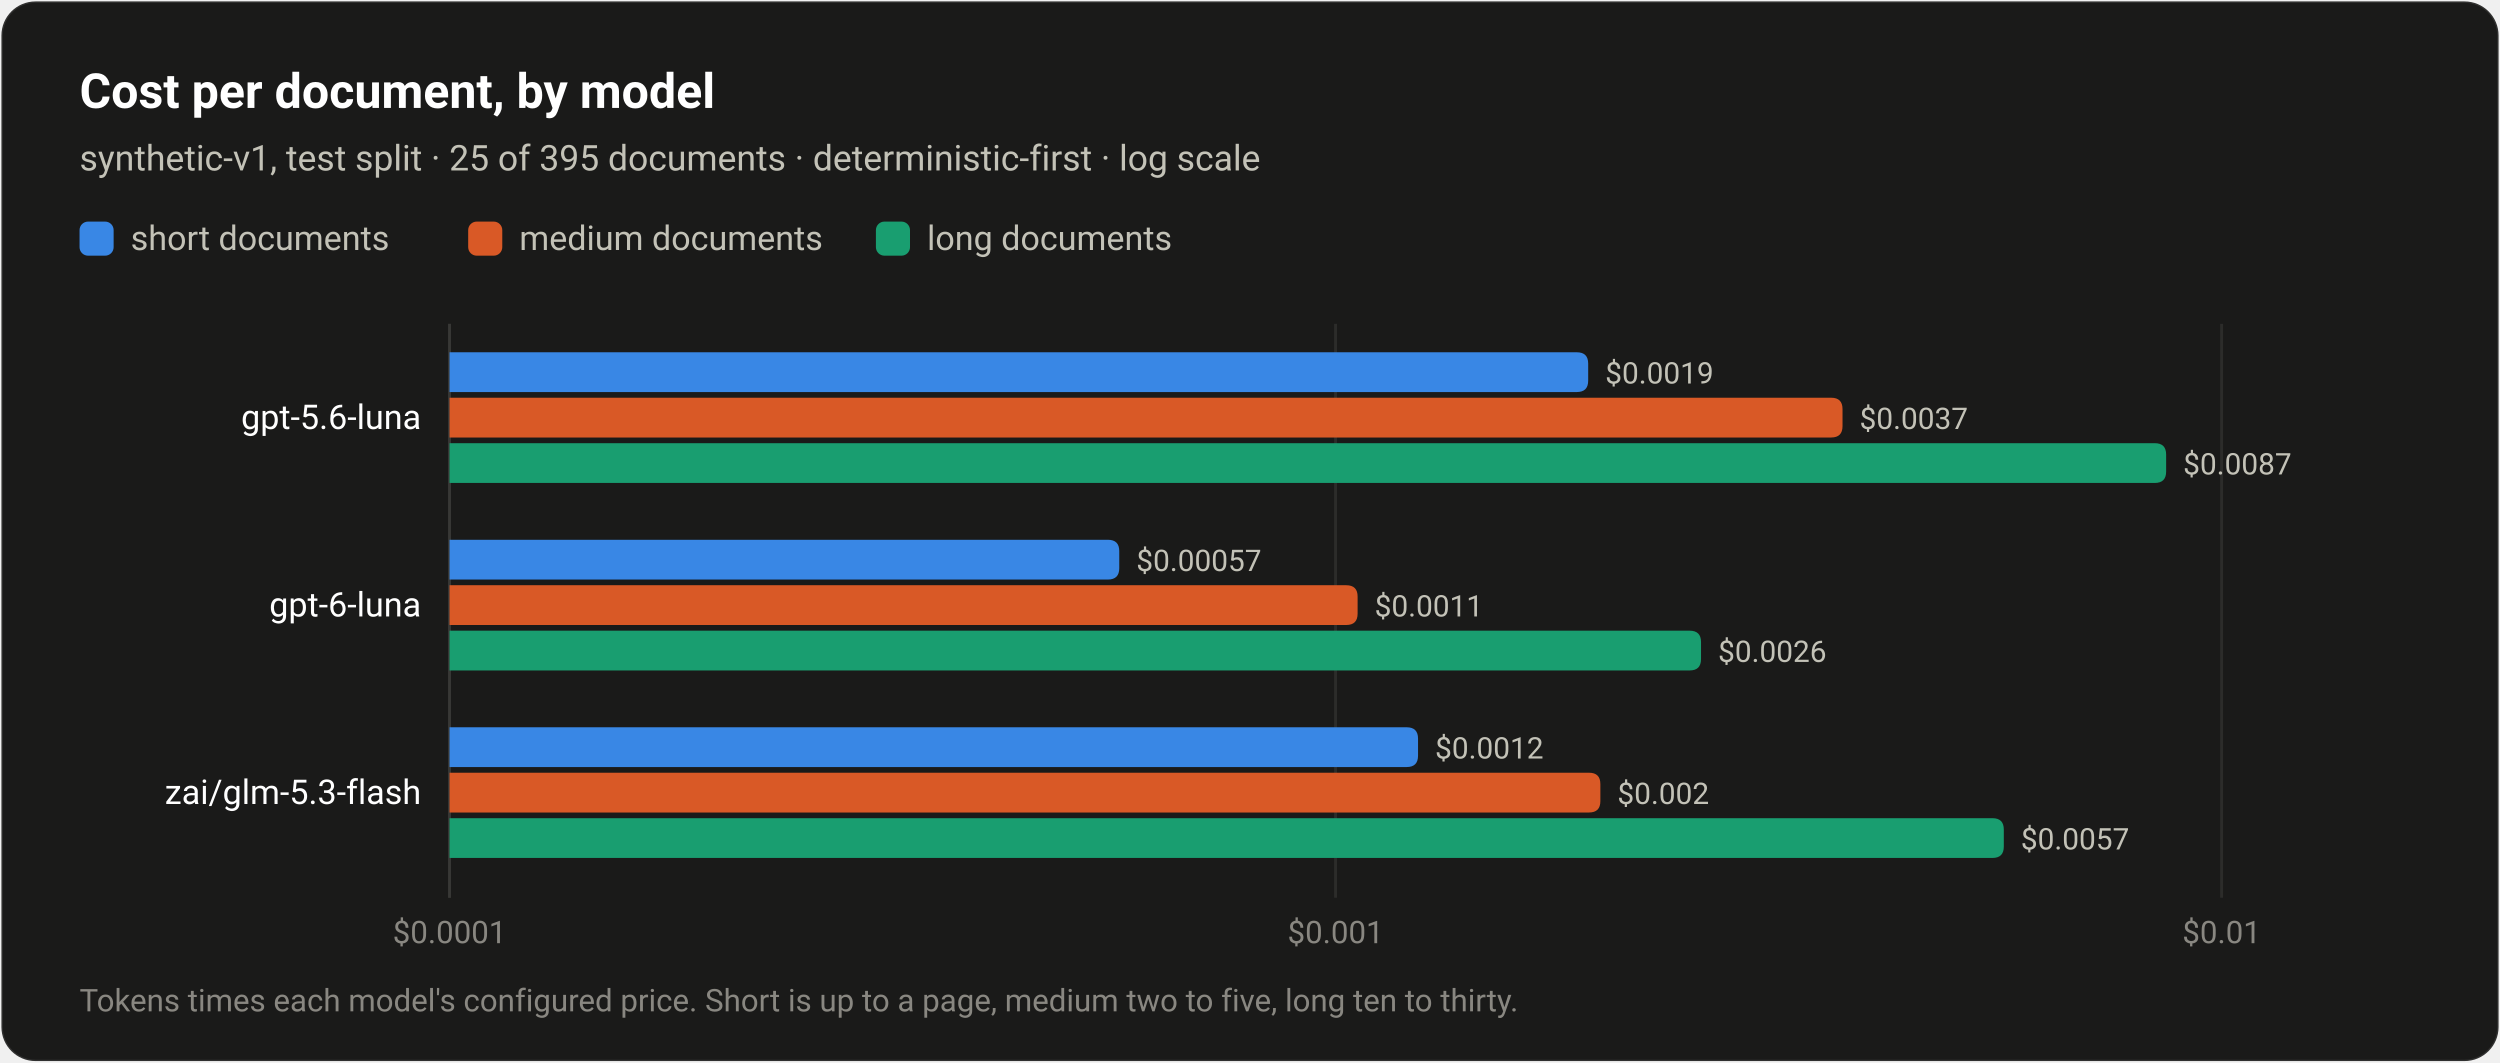
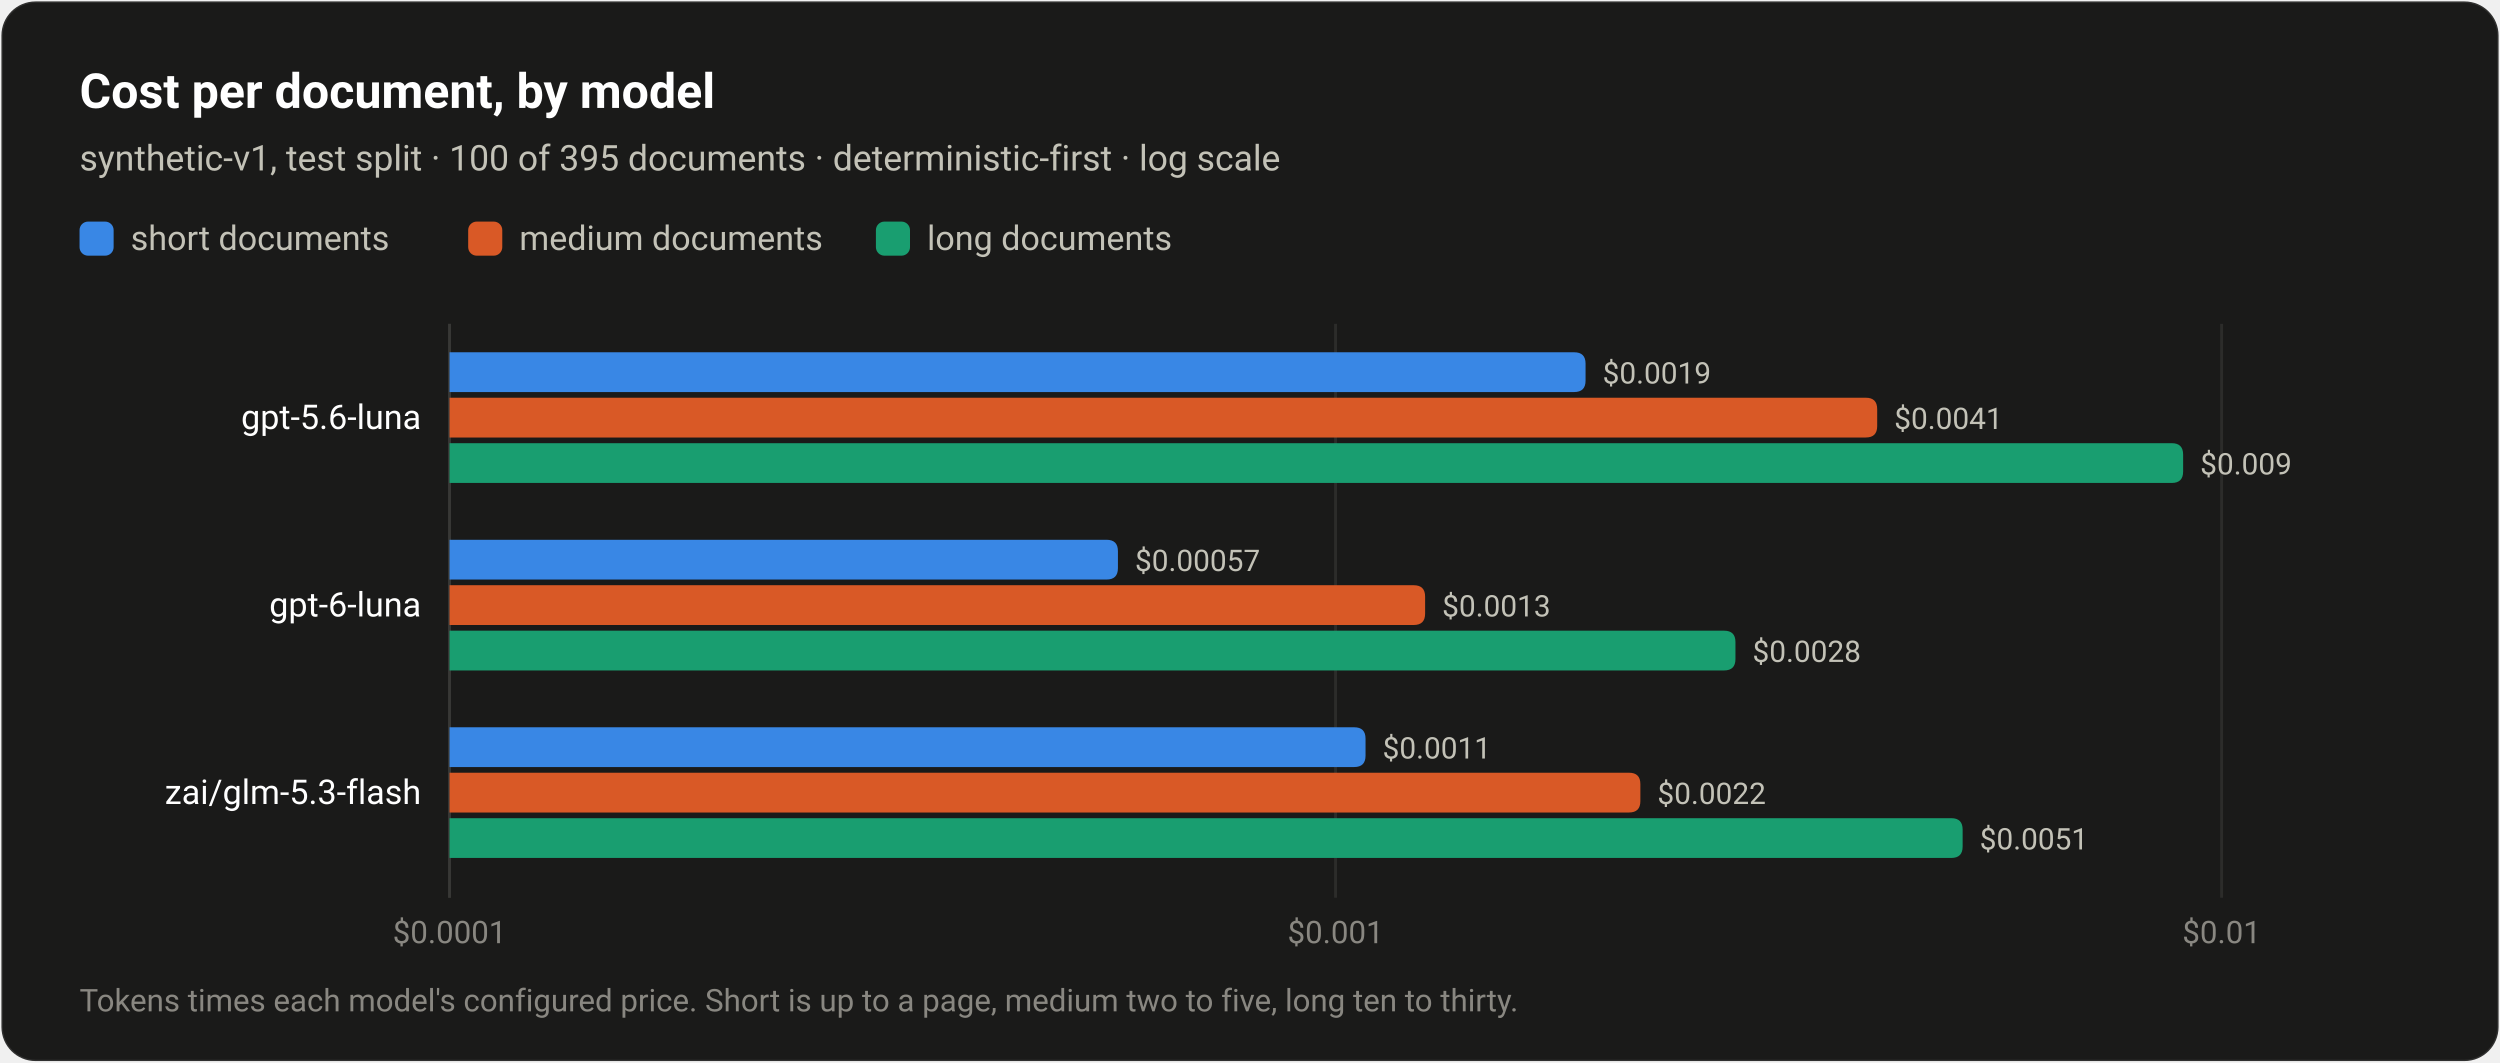
<svg xmlns="http://www.w3.org/2000/svg" width="880" height="374" viewBox="0 0 880 374" role="img" aria-labelledby="t d" font-family="system-ui, -apple-system, &quot;Segoe UI&quot;, Roboto, sans-serif">
  <rect x="0.5" y="0.5" width="879" height="373" rx="12" fill="#1a1a19" stroke="rgba(255,255,255,0.10)" />
  <text x="28" y="38" font-size="17" font-weight="600" fill="#ffffff">Cost per document, by model</text>
-   <text x="28" y="60" font-size="12.5" fill="#c3c2b7">synthetic-v1, test split · 25 of 395 documents · deterministic-first · log scale</text>
+   <text x="28" y="60" font-size="12.5" fill="#c3c2b7">synthetic-v1, test split · 100 of 395 documents · deterministic-first · log scale</text>
  <rect x="28" y="78" width="12" height="12" rx="3" fill="#3987e5" />
  <text x="46" y="88" font-size="12" fill="#c3c2b7">short documents</text>
  <rect x="164.8" y="78" width="12" height="12" rx="3" fill="#d95926" />
  <text x="182.8" y="88" font-size="12" fill="#c3c2b7">medium documents</text>
  <rect x="308.32" y="78" width="12" height="12" rx="3" fill="#199e70" />
  <text x="326.32" y="88" font-size="12" fill="#c3c2b7">long documents</text>
  <line x1="158.24" y1="114" x2="158.24" y2="316" stroke="#2c2c2a" />
  <text x="158.24" y="332" font-size="11" fill="#898781" text-anchor="middle">$0.0001</text>
  <line x1="470.12" y1="114" x2="470.12" y2="316" stroke="#2c2c2a" />
  <text x="470.12" y="332" font-size="11" fill="#898781" text-anchor="middle">$0.001</text>
  <line x1="782" y1="114" x2="782" y2="316" stroke="#2c2c2a" />
  <text x="782" y="332" font-size="11" fill="#898781" text-anchor="middle">$0.01</text>
  <line x1="158.24" y1="114" x2="158.24" y2="316" stroke="#383835" />
  <text x="148.24" y="151" font-size="12" fill="#ffffff" text-anchor="end">gpt-5.6-luna</text>
  <g>
-     <path d="M158.24 124H555.04Q559.04 124 559.04 128V134Q559.04 138 555.04 138H158.24Z" fill="#3987e5" />
+     <path d="M158.24 124H554.12Q558.12 124 558.12 128V134Q558.12 138 554.12 138H158.24Z" fill="#3987e5" />
  </g>
-   <text x="565.04" y="135" font-size="10.5" fill="#c3c2b7">$0.0019</text>
+   <text x="564.12" y="135" font-size="10.5" fill="#c3c2b7">$0.0019</text>
  <g>
-     <path d="M158.24 140H644.57Q648.57 140 648.57 144V150Q648.57 154 644.57 154H158.24Z" fill="#d95926" />
+     <path d="M158.24 140H656.77Q660.77 140 660.77 144V150Q660.77 154 656.77 154H158.24Z" fill="#d95926" />
  </g>
-   <text x="654.57" y="151" font-size="10.5" fill="#c3c2b7">$0.0037</text>
+   <text x="666.77" y="151" font-size="10.5" fill="#c3c2b7">$0.0041</text>
  <g>
-     <path d="M158.24 156H758.48Q762.48 156 762.48 160V166Q762.48 170 758.48 170H158.24Z" fill="#199e70" />
+     <path d="M158.24 156H764.46Q768.46 156 768.46 160V166Q768.46 170 764.46 170H158.24Z" fill="#199e70" />
  </g>
-   <text x="768.48" y="167" font-size="10.5" fill="#c3c2b7">$0.0087</text>
+   <text x="774.46" y="167" font-size="10.5" fill="#c3c2b7">$0.009</text>
  <text x="148.24" y="217" font-size="12" fill="#ffffff" text-anchor="end">gpt-6-luna</text>
  <g>
-     <path d="M158.24 190H389.98Q393.98 190 393.98 194V200Q393.98 204 389.98 204H158.24Z" fill="#3987e5" />
+     <path d="M158.24 190H389.51Q393.51 190 393.51 194V200Q393.51 204 389.51 204H158.24Z" fill="#3987e5" />
  </g>
-   <text x="399.98" y="201" font-size="10.5" fill="#c3c2b7">$0.00057</text>
+   <text x="399.51" y="201" font-size="10.5" fill="#c3c2b7">$0.00057</text>
  <g>
-     <path d="M158.24 206H473.88Q477.88 206 477.88 210V216Q477.88 220 473.88 220H158.24Z" fill="#d95926" />
+     <path d="M158.24 206H497.64Q501.64 206 501.64 210V216Q501.64 220 497.64 220H158.24Z" fill="#d95926" />
  </g>
-   <text x="483.88" y="217" font-size="10.5" fill="#c3c2b7">$0.0011</text>
+   <text x="507.64" y="217" font-size="10.5" fill="#c3c2b7">$0.0013</text>
  <g>
-     <path d="M158.24 222H594.76Q598.76 222 598.76 226V232Q598.76 236 594.76 236H158.24Z" fill="#199e70" />
+     <path d="M158.24 222H606.88Q610.88 222 610.88 226V232Q610.88 236 606.88 236H158.24Z" fill="#199e70" />
  </g>
-   <text x="604.76" y="233" font-size="10.5" fill="#c3c2b7">$0.0026</text>
+   <text x="616.88" y="233" font-size="10.5" fill="#c3c2b7">$0.0028</text>
  <text x="148.24" y="283" font-size="12" fill="#ffffff" text-anchor="end">zai/glm-5.3-flash</text>
  <g>
-     <path d="M158.24 256H495.15Q499.15 256 499.15 260V266Q499.15 270 495.15 270H158.24Z" fill="#3987e5" />
+     <path d="M158.24 256H476.67Q480.67 256 480.67 260V266Q480.67 270 476.67 270H158.24Z" fill="#3987e5" />
  </g>
-   <text x="505.15" y="267" font-size="10.5" fill="#c3c2b7">$0.0012</text>
+   <text x="486.67" y="267" font-size="10.5" fill="#c3c2b7">$0.0011</text>
  <g>
-     <path d="M158.24 272H559.33Q563.33 272 563.33 276V282Q563.33 286 559.33 286H158.24Z" fill="#d95926" />
+     <path d="M158.24 272H573.41Q577.41 272 577.41 276V282Q577.41 286 573.41 286H158.24Z" fill="#d95926" />
  </g>
-   <text x="569.33" y="283" font-size="10.5" fill="#c3c2b7">$0.002</text>
+   <text x="583.41" y="283" font-size="10.5" fill="#c3c2b7">$0.0022</text>
  <g>
-     <path d="M158.24 288H701.34Q705.34 288 705.34 292V298Q705.34 302 701.34 302H158.24Z" fill="#199e70" />
+     <path d="M158.24 288H686.85Q690.85 288 690.85 292V298Q690.85 302 686.85 302H158.24Z" fill="#199e70" />
  </g>
-   <text x="711.34" y="299" font-size="10.5" fill="#c3c2b7">$0.0057</text>
+   <text x="696.85" y="299" font-size="10.5" fill="#c3c2b7">$0.0051</text>
  <text x="28" y="356" font-size="11" fill="#898781">Tokens times each model's configured price. Short is up to a page, medium two to five, long ten to thirty.</text>
</svg>
